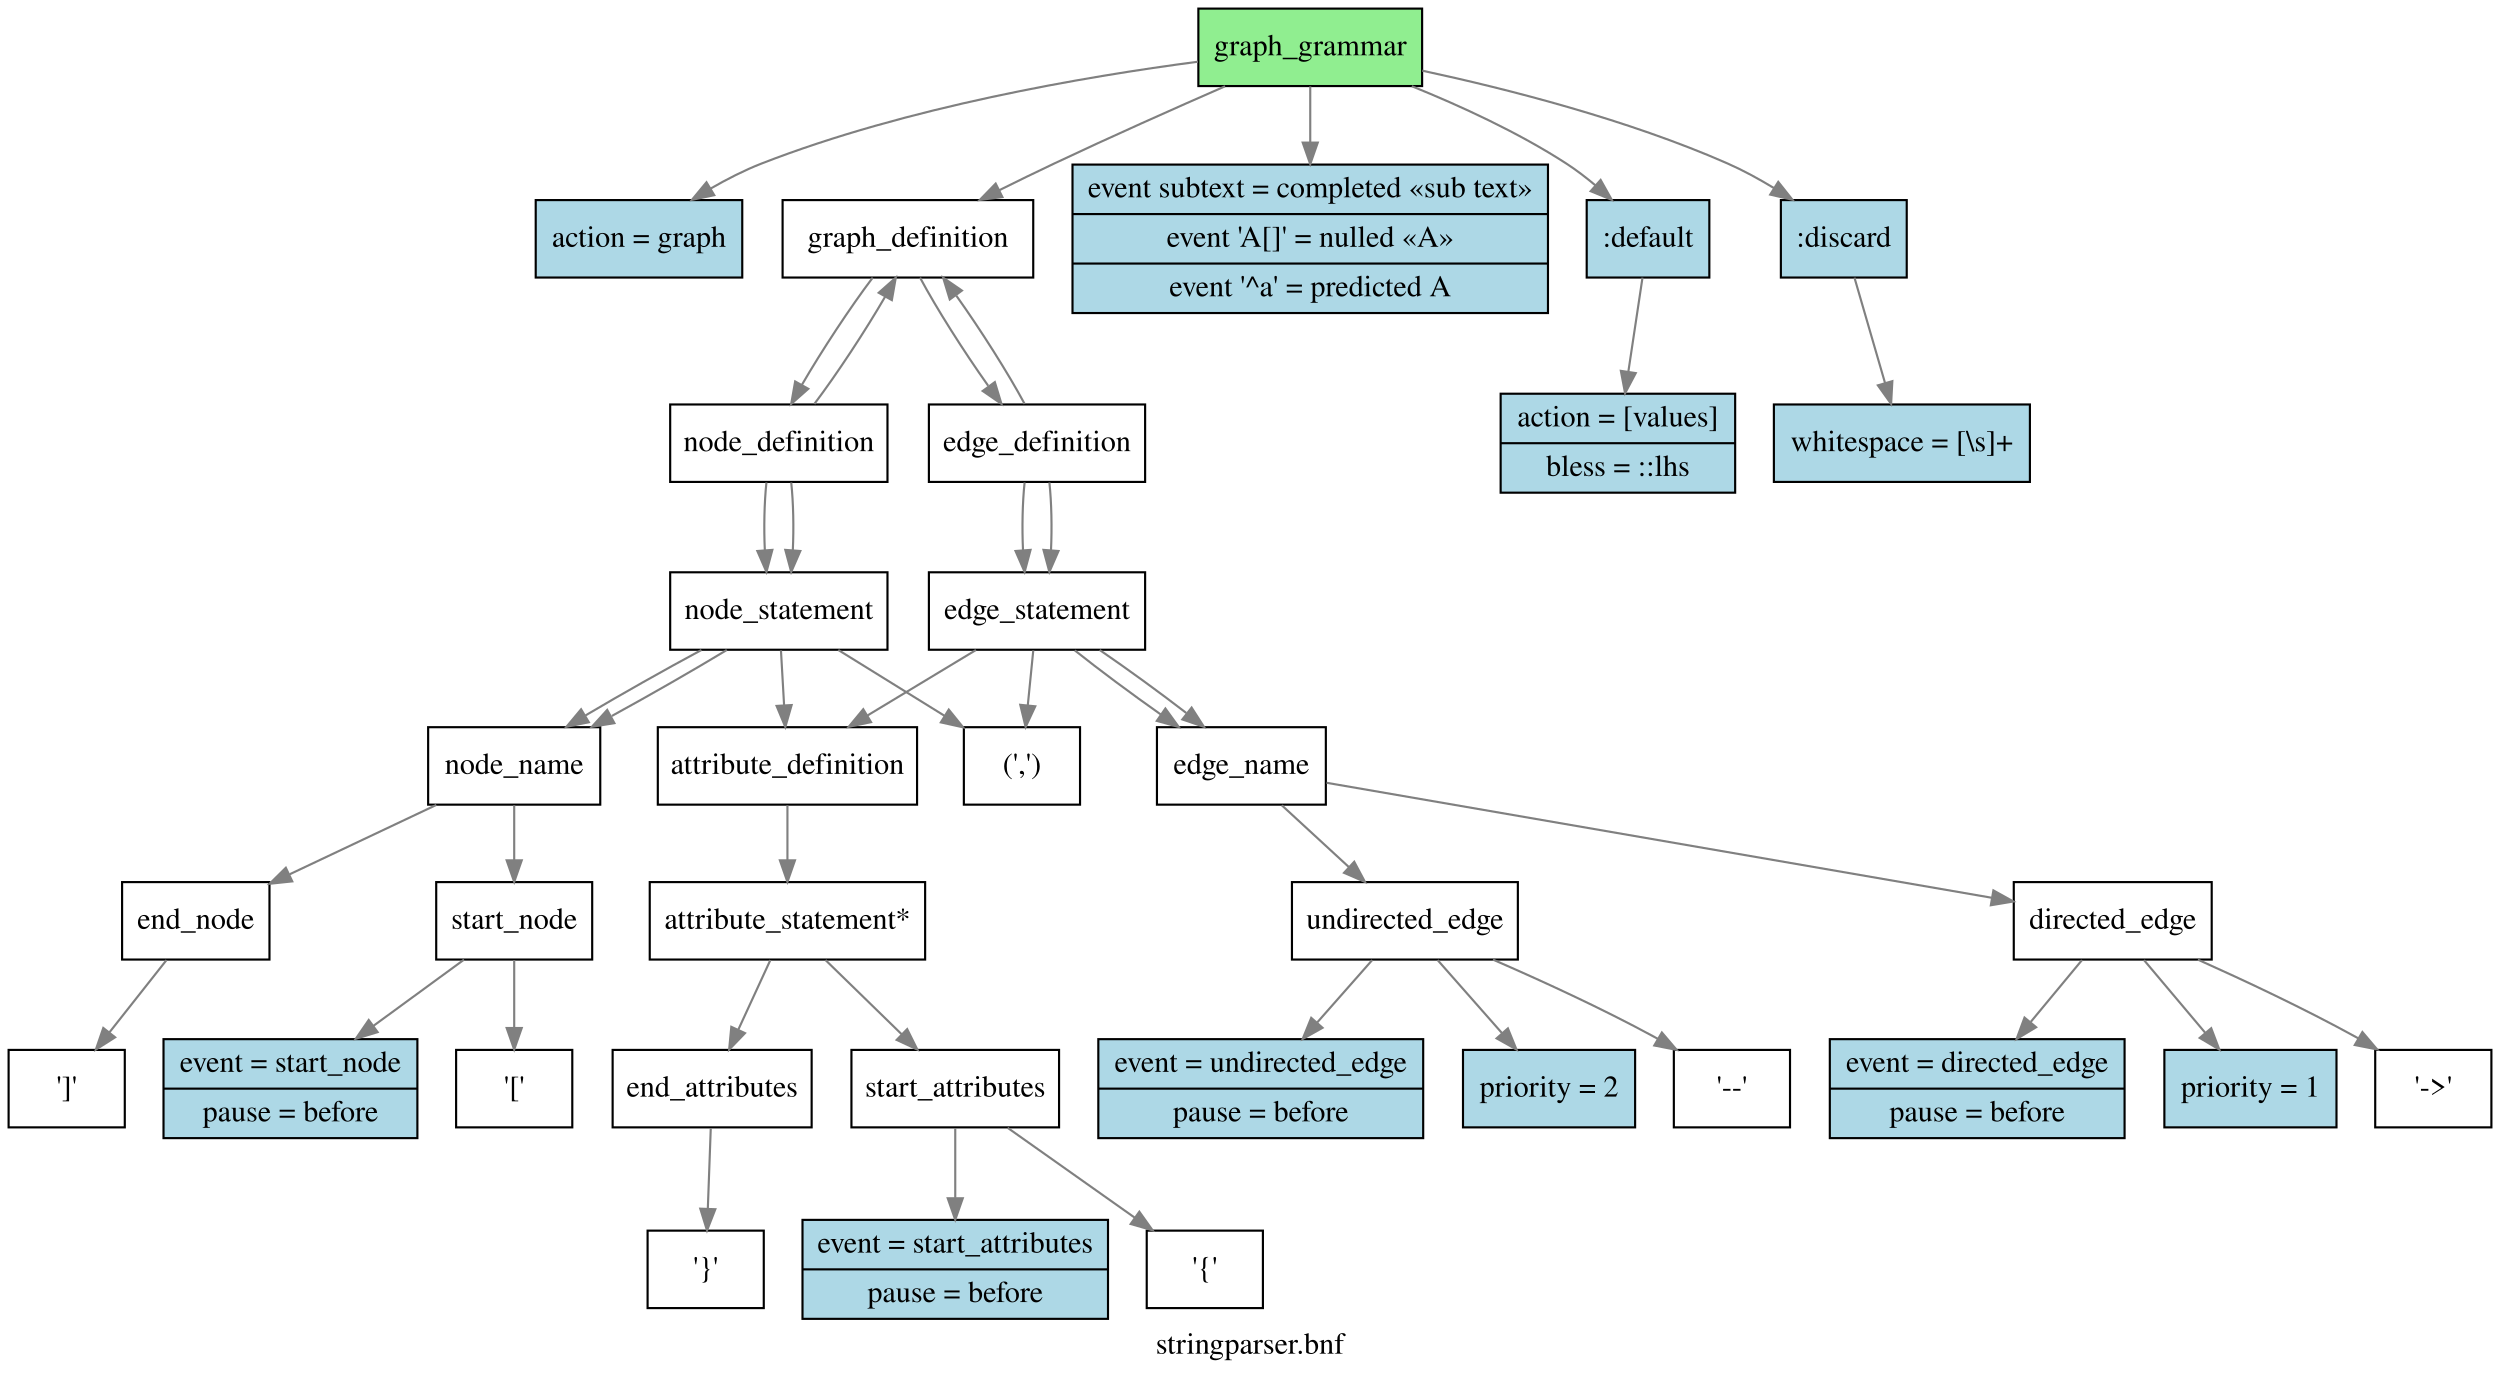
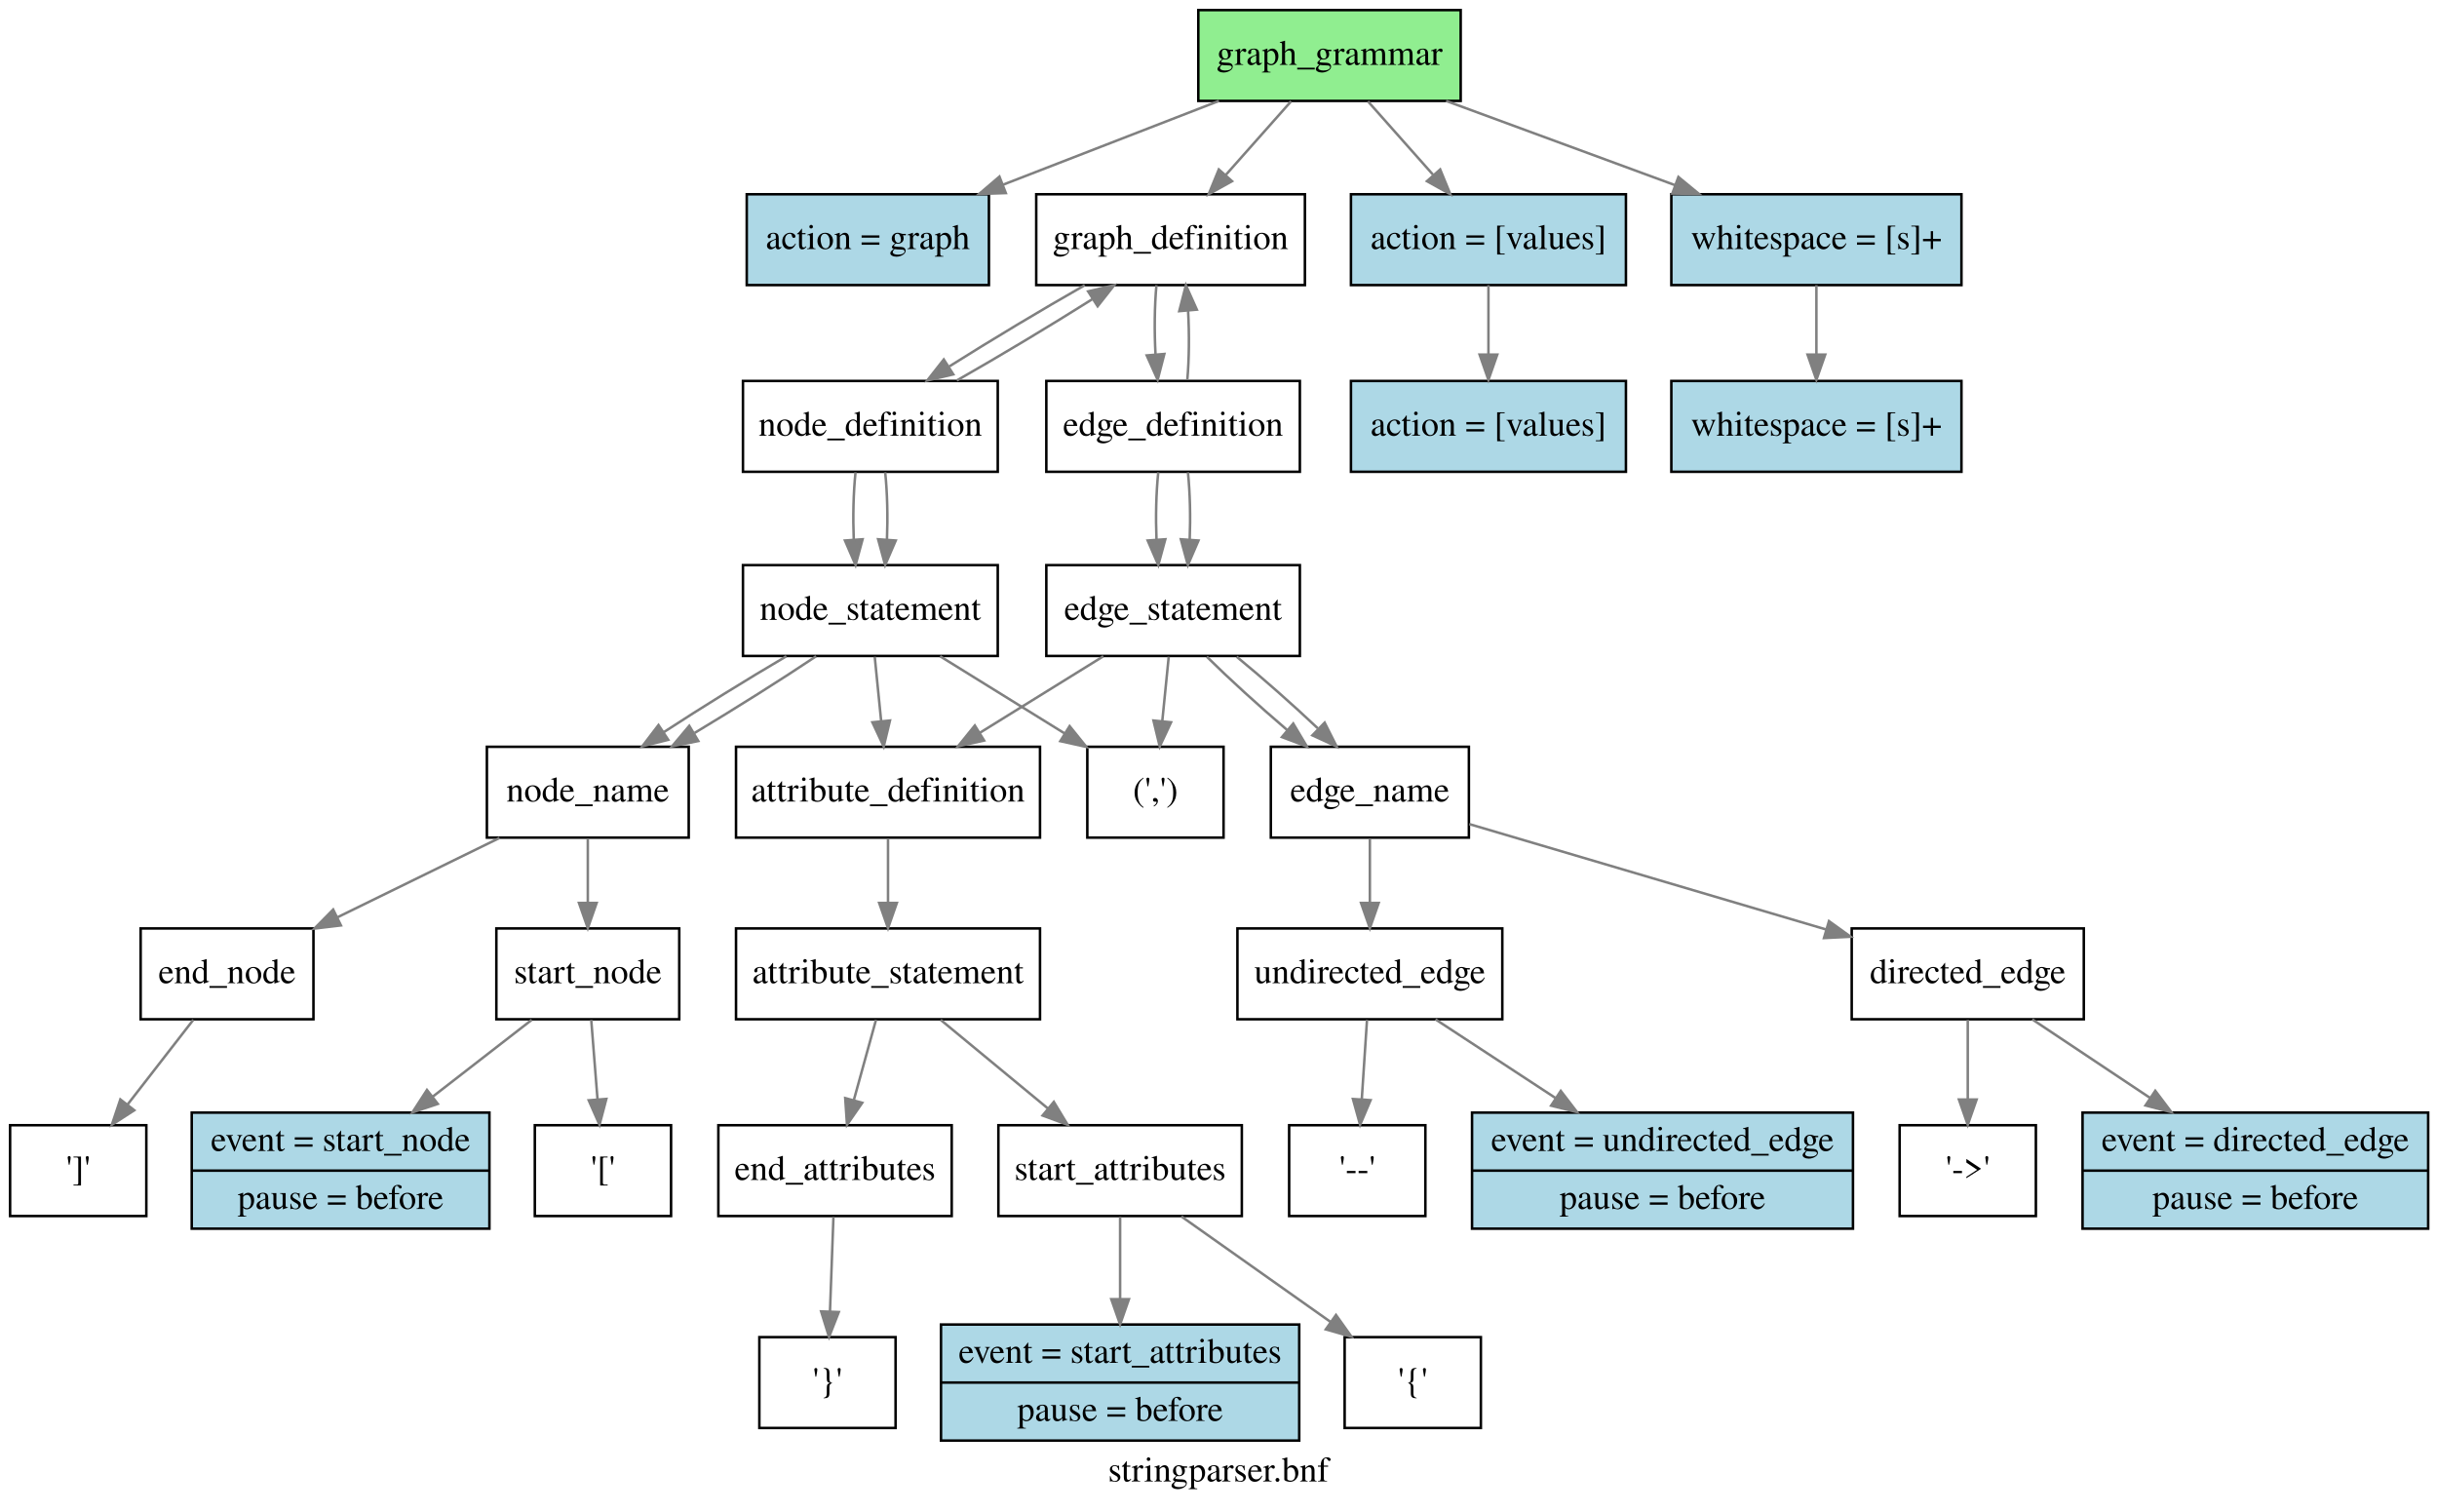
- <svg xmlns="http://www.w3.org/2000/svg" width="1162pt" height="641pt" viewBox="0.00 0.00 1162.00 641.00">
-   <g id="graph0" class="graph" transform="scale(1 1) rotate(0) translate(4 637)">
-     <polygon fill="white" stroke="white" points="-4,5 -4,-637 1159,-637 1159,5 -4,5" />
-     <text text-anchor="middle" x="577" y="-7.8" font-family="Times,serif" font-size="14.00">stringparser.bnf</text>
+ <svg xmlns="http://www.w3.org/2000/svg" width="966pt" height="599pt" viewBox="0.00 0.00 966.00 599.00">
+   <g id="graph0" class="graph" transform="scale(1 1) rotate(0) translate(4 595)">
+     <polygon fill="white" stroke="white" points="-4,5 -4,-595 963,-595 963,5 -4,5" />
+     <text text-anchor="middle" x="479" y="-7.8" font-family="Times,serif" font-size="14.00">stringparser.bnf</text>
    <g id="node1" class="node">
-       <polygon fill="lightgreen" stroke="black" points="657,-633 553,-633 553,-597 657,-597 657,-633" />
-       <text text-anchor="middle" x="605" y="-611.3" font-family="Times,serif" font-size="14.00">graph_grammar</text>
+       <polygon fill="lightgreen" stroke="black" points="575,-591 471,-591 471,-555 575,-555 575,-591" />
+       <text text-anchor="middle" x="523" y="-569.3" font-family="Times,serif" font-size="14.00">graph_grammar</text>
    </g>
    <g id="node2" class="node">
-       <polygon fill="lightblue" stroke="black" points="245,-508 245,-544 341,-544 341,-508 245,-508" />
-       <text text-anchor="middle" x="293" y="-522.3" font-family="Times,serif" font-size="14.00">action = graph</text>
+       <polygon fill="lightblue" stroke="black" points="292,-482 292,-518 388,-518 388,-482 292,-482" />
+       <text text-anchor="middle" x="340" y="-496.3" font-family="Times,serif" font-size="14.00">action = graph</text>
    </g>
    <g id="edge1" class="edge">
-       <path fill="none" stroke="grey" d="M552.757,-608.307C500.171,-601.394 417.415,-587.255 350,-561 341.974,-557.874 333.775,-553.675 326.189,-549.296" />
-       <polygon fill="grey" stroke="grey" points="327.983,-546.291 317.612,-544.126 324.369,-552.286 327.983,-546.291" />
+       <path fill="none" stroke="grey" d="M479.167,-554.994C453.439,-545.012 420.735,-532.324 393.496,-521.755" />
+       <polygon fill="grey" stroke="grey" points="394.699,-518.468 384.11,-518.114 392.167,-524.994 394.699,-518.468" />
    </g>
    <g id="node3" class="node">
-       <polygon fill="none" stroke="black" points="476.25,-544 359.75,-544 359.75,-508 476.25,-508 476.25,-544" />
-       <text text-anchor="middle" x="418" y="-522.3" font-family="Times,serif" font-size="14.00">graph_definition</text>
+       <polygon fill="none" stroke="black" points="513.25,-518 406.75,-518 406.75,-482 513.25,-482 513.25,-518" />
+       <text text-anchor="middle" x="460" y="-496.3" font-family="Times,serif" font-size="14.00">graph_definition</text>
    </g>
    <g id="edge2" class="edge">
-       <path fill="none" stroke="grey" d="M565.403,-596.893C542.157,-586.719 512.277,-573.413 486,-561 477.674,-557.067 468.836,-552.752 460.383,-548.556" />
-       <polygon fill="grey" stroke="grey" points="461.915,-545.409 451.404,-544.073 458.788,-551.672 461.915,-545.409" />
+       <path fill="none" stroke="grey" d="M507.749,-554.813C500.011,-546.092 490.471,-535.34 481.958,-525.746" />
+       <polygon fill="grey" stroke="grey" points="484.365,-523.186 475.11,-518.029 479.129,-527.832 484.365,-523.186" />
+     </g>
+     <g id="node29" class="node">
+       <polygon fill="lightblue" stroke="black" points="531.5,-482 531.5,-518 640.5,-518 640.5,-482 531.5,-482" />
+       <text text-anchor="middle" x="586" y="-496.3" font-family="Times,serif" font-size="14.00">action = [values]</text>
+     </g>
+     <g id="edge36" class="edge">
+       <path fill="none" stroke="grey" d="M538.251,-554.813C545.989,-546.092 555.529,-535.34 564.042,-525.746" />
+       <polygon fill="grey" stroke="grey" points="566.871,-527.832 570.89,-518.029 561.635,-523.186 566.871,-527.832" />
    </g>
    <g id="node31" class="node">
-       <polygon fill="lightblue" stroke="black" points="494.5,-491.5 494.5,-560.5 715.5,-560.5 715.5,-491.5 494.5,-491.5" />
-       <text text-anchor="middle" x="605" y="-545.3" font-family="Times,serif" font-size="14.00">event subtext = completed «sub text»</text>
-       <polyline fill="none" stroke="black" points="494.5,-537.5 715.5,-537.5 " />
-       <text text-anchor="middle" x="605" y="-522.3" font-family="Times,serif" font-size="14.00">event 'A[]' = nulled «A»</text>
-       <polyline fill="none" stroke="black" points="494.5,-514.5 715.5,-514.5 " />
-       <text text-anchor="middle" x="605" y="-499.3" font-family="Times,serif" font-size="14.00">event '^a' = predicted A</text>
+       <polygon fill="lightblue" stroke="black" points="658.5,-482 658.5,-518 773.5,-518 773.5,-482 658.5,-482" />
+       <text text-anchor="middle" x="716" y="-496.3" font-family="Times,serif" font-size="14.00">whitespace = [s]+</text>
    </g>
    <g id="edge38" class="edge">
-       <path fill="none" stroke="grey" d="M605,-596.812C605,-589.328 605,-580.18 605,-571.002" />
-       <polygon fill="grey" stroke="grey" points="608.5,-570.714 605,-560.714 601.5,-570.714 608.5,-570.714" />
-     </g>
-     <g id="node32" class="node">
-       <polygon fill="lightblue" stroke="black" points="790.5,-544 733.5,-544 733.5,-508 790.5,-508 790.5,-544" />
-       <text text-anchor="middle" x="762" y="-522.3" font-family="Times,serif" font-size="14.00">:default</text>
-     </g>
-     <g id="edge39" class="edge">
-       <path fill="none" stroke="grey" d="M652.216,-596.926C674.792,-587.789 701.691,-575.44 724,-561 728.645,-557.994 733.286,-554.429 737.65,-550.757" />
-       <polygon fill="grey" stroke="grey" points="739.971,-553.377 745.144,-544.131 735.334,-548.133 739.971,-553.377" />
-     </g>
-     <g id="node34" class="node">
-       <polygon fill="lightblue" stroke="black" points="882.25,-544 823.75,-544 823.75,-508 882.25,-508 882.25,-544" />
-       <text text-anchor="middle" x="853" y="-522.3" font-family="Times,serif" font-size="14.00">:discard</text>
-     </g>
-     <g id="edge41" class="edge">
-       <path fill="none" stroke="grey" d="M657.065,-604.154C696.96,-595.578 752.816,-581.31 799,-561 806.273,-557.802 813.709,-553.727 820.646,-549.518" />
-       <polygon fill="grey" stroke="grey" points="822.529,-552.468 829.116,-544.17 818.792,-546.549 822.529,-552.468" />
+       <path fill="none" stroke="grey" d="M569.228,-554.994C596.481,-544.968 631.154,-532.213 659.957,-521.617" />
+       <polygon fill="grey" stroke="grey" points="661.303,-524.851 669.48,-518.114 658.886,-518.281 661.303,-524.851" />
    </g>
    <g id="node4" class="node">
-       <polygon fill="none" stroke="black" points="408.5,-449 307.5,-449 307.5,-413 408.5,-413 408.5,-449" />
-       <text text-anchor="middle" x="358" y="-427.3" font-family="Times,serif" font-size="14.00">node_definition</text>
+       <polygon fill="none" stroke="black" points="391.5,-444 290.5,-444 290.5,-408 391.5,-408 391.5,-444" />
+       <text text-anchor="middle" x="341" y="-422.3" font-family="Times,serif" font-size="14.00">node_definition</text>
    </g>
    <g id="edge3" class="edge">
-       <path fill="none" stroke="grey" d="M401.631,-507.942C391.099,-494.003 377.98,-474.067 368.713,-458.118" />
-       <polygon fill="grey" stroke="grey" points="371.694,-456.277 363.752,-449.264 365.587,-459.699 371.694,-456.277" />
+       <path fill="none" stroke="grey" d="M425.959,-481.937C409.049,-472.323 388.834,-460.19 372.312,-449.774" />
+       <polygon fill="grey" stroke="grey" points="373.871,-446.617 363.558,-444.19 370.107,-452.518 373.871,-446.617" />
    </g>
    <g id="node20" class="node">
-       <polygon fill="none" stroke="black" points="528.25,-449 427.75,-449 427.75,-413 528.25,-413 528.25,-449" />
-       <text text-anchor="middle" x="478" y="-427.3" font-family="Times,serif" font-size="14.00">edge_definition</text>
+       <polygon fill="none" stroke="black" points="511.25,-444 410.75,-444 410.75,-408 511.25,-408 511.25,-444" />
+       <text text-anchor="middle" x="461" y="-422.3" font-family="Times,serif" font-size="14.00">edge_definition</text>
    </g>
    <g id="edge22" class="edge">
-       <path fill="none" stroke="grey" d="M423.641,-507.942C431.165,-493.873 443.936,-473.694 455.329,-457.672" />
-       <polygon fill="grey" stroke="grey" points="458.399,-459.403 461.475,-449.264 452.748,-455.272 458.399,-459.403" />
+       <path fill="none" stroke="grey" d="M454.397,-481.937C453.639,-473.719 453.534,-463.66 454.043,-454.406" />
+       <polygon fill="grey" stroke="grey" points="457.531,-454.698 454.878,-444.441 450.555,-454.113 457.531,-454.698" />
    </g>
    <g id="node5" class="node">
-       <polygon fill="none" stroke="black" points="408.5,-371 307.5,-371 307.5,-335 408.5,-335 408.5,-371" />
-       <text text-anchor="middle" x="358" y="-349.3" font-family="Times,serif" font-size="14.00">node_statement</text>
+       <polygon fill="none" stroke="black" points="391.5,-371 290.5,-371 290.5,-335 391.5,-335 391.5,-371" />
+       <text text-anchor="middle" x="341" y="-349.3" font-family="Times,serif" font-size="14.00">node_statement</text>
    </g>
    <g id="edge4" class="edge">
-       <path fill="none" stroke="grey" d="M352.239,-412.754C351.248,-403.426 351.002,-391.691 351.5,-381.165" />
-       <polygon fill="grey" stroke="grey" points="354.991,-381.41 352.246,-371.177 348.011,-380.889 354.991,-381.41" />
+       <path fill="none" stroke="grey" d="M335.122,-407.813C334.282,-399.789 334.049,-390.047 334.422,-381.069" />
+       <polygon fill="grey" stroke="grey" points="337.918,-381.253 335.138,-371.029 330.936,-380.754 337.918,-381.253" />
    </g>
    <g id="edge5" class="edge">
-       <path fill="none" stroke="grey" d="M363.761,-412.754C364.752,-403.426 364.998,-391.691 364.5,-381.165" />
-       <polygon fill="grey" stroke="grey" points="367.989,-380.889 363.754,-371.177 361.009,-381.41 367.989,-380.889" />
+       <path fill="none" stroke="grey" d="M346.878,-407.813C347.718,-399.789 347.951,-390.047 347.578,-381.069" />
+       <polygon fill="grey" stroke="grey" points="351.064,-380.754 346.862,-371.029 344.082,-381.253 351.064,-380.754" />
    </g>
    <g id="edge21" class="edge">
-       <path fill="none" stroke="grey" d="M374.525,-449.264C385.082,-463.263 398.195,-483.209 407.423,-499.118" />
-       <polygon fill="grey" stroke="grey" points="404.423,-500.923 412.359,-507.942 410.532,-497.506 404.423,-500.923" />
+       <path fill="none" stroke="grey" d="M375.265,-444.19C392.203,-453.826 412.417,-465.962 428.906,-476.364" />
+       <polygon fill="grey" stroke="grey" points="427.326,-479.508 437.639,-481.937 431.092,-473.607 427.326,-479.508" />
    </g>
    <g id="node6" class="node">
-       <polygon fill="none" stroke="black" points="275,-299 195,-299 195,-263 275,-263 275,-299" />
-       <text text-anchor="middle" x="235" y="-277.3" font-family="Times,serif" font-size="14.00">node_name</text>
+       <polygon fill="none" stroke="black" points="269,-299 189,-299 189,-263 269,-263 269,-299" />
+       <text text-anchor="middle" x="229" y="-277.3" font-family="Times,serif" font-size="14.00">node_name</text>
    </g>
    <g id="edge6" class="edge">
-       <path fill="none" stroke="grey" d="M322.014,-334.876C304.974,-325.724 284.823,-314.342 268.158,-304.485" />
-       <polygon fill="grey" stroke="grey" points="269.68,-301.317 259.301,-299.19 266.088,-307.325 269.68,-301.317" />
+       <path fill="none" stroke="grey" d="M307.705,-334.876C292.248,-325.808 274.081,-314.552 259.046,-304.759" />
+       <polygon fill="grey" stroke="grey" points="260.875,-301.773 250.6,-299.19 257.021,-307.617 260.875,-301.773" />
    </g>
    <g id="edge7" class="edge">
-       <path fill="none" stroke="grey" d="M333.808,-334.876C318.543,-325.639 298.467,-314.131 280.361,-304.212" />
-       <polygon fill="grey" stroke="grey" points="281.567,-300.884 271.109,-299.19 278.228,-307.036 281.567,-300.884" />
+       <path fill="none" stroke="grey" d="M319.499,-334.876C305.812,-325.724 287.753,-314.342 271.327,-304.485" />
+       <polygon fill="grey" stroke="grey" points="272.793,-301.285 262.408,-299.19 269.22,-307.304 272.793,-301.285" />
    </g>
    <g id="node12" class="node">
-       <polygon fill="none" stroke="black" points="422.25,-299 301.75,-299 301.75,-263 422.25,-263 422.25,-299" />
-       <text text-anchor="middle" x="362" y="-277.3" font-family="Times,serif" font-size="14.00">attribute_definition</text>
+       <polygon fill="none" stroke="black" points="408.25,-299 287.75,-299 287.75,-263 408.25,-263 408.25,-299" />
+       <text text-anchor="middle" x="348" y="-277.3" font-family="Times,serif" font-size="14.00">attribute_definition</text>
    </g>
    <g id="edge13" class="edge">
-       <path fill="none" stroke="grey" d="M358.989,-334.697C359.43,-326.983 359.959,-317.712 360.451,-309.112" />
-       <polygon fill="grey" stroke="grey" points="363.946,-309.288 361.023,-299.104 356.958,-308.888 363.946,-309.288" />
+       <path fill="none" stroke="grey" d="M342.73,-334.697C343.502,-326.983 344.429,-317.712 345.289,-309.112" />
+       <polygon fill="grey" stroke="grey" points="348.777,-309.403 346.29,-299.104 341.812,-308.706 348.777,-309.403" />
    </g>
    <g id="node19" class="node">
-       <polygon fill="none" stroke="black" points="498,-299 444,-299 444,-263 498,-263 498,-299" />
-       <text text-anchor="middle" x="471" y="-277.3" font-family="Times,serif" font-size="14.00">(',')</text>
+       <polygon fill="none" stroke="black" points="481,-299 427,-299 427,-263 481,-263 481,-299" />
+       <text text-anchor="middle" x="454" y="-277.3" font-family="Times,serif" font-size="14.00">(',')</text>
    </g>
    <g id="edge20" class="edge">
-       <path fill="none" stroke="grey" d="M385.643,-334.876C400.528,-325.655 419.066,-314.172 435.059,-304.265" />
-       <polygon fill="grey" stroke="grey" points="436.985,-307.189 443.642,-298.947 433.298,-301.238 436.985,-307.189" />
+       <path fill="none" stroke="grey" d="M368.643,-334.876C383.528,-325.655 402.066,-314.172 418.059,-304.265" />
+       <polygon fill="grey" stroke="grey" points="419.985,-307.189 426.642,-298.947 416.298,-301.238 419.985,-307.189" />
    </g>
    <g id="node7" class="node">
-       <polygon fill="none" stroke="black" points="271.25,-227 198.75,-227 198.75,-191 271.25,-191 271.25,-227" />
-       <text text-anchor="middle" x="235" y="-205.3" font-family="Times,serif" font-size="14.00">start_node</text>
+       <polygon fill="none" stroke="black" points="265.25,-227 192.75,-227 192.75,-191 265.25,-191 265.25,-227" />
+       <text text-anchor="middle" x="229" y="-205.3" font-family="Times,serif" font-size="14.00">start_node</text>
    </g>
    <g id="edge8" class="edge">
-       <path fill="none" stroke="grey" d="M235,-262.697C235,-254.983 235,-245.712 235,-237.112" />
-       <polygon fill="grey" stroke="grey" points="238.5,-237.104 235,-227.104 231.5,-237.104 238.5,-237.104" />
+       <path fill="none" stroke="grey" d="M229,-262.697C229,-254.983 229,-245.712 229,-237.112" />
+       <polygon fill="grey" stroke="grey" points="232.5,-237.104 229,-227.104 225.5,-237.104 232.5,-237.104" />
    </g>
    <g id="node10" class="node">
-       <polygon fill="none" stroke="black" points="121.25,-227 52.75,-227 52.75,-191 121.25,-191 121.25,-227" />
-       <text text-anchor="middle" x="87" y="-205.3" font-family="Times,serif" font-size="14.00">end_node</text>
+       <polygon fill="none" stroke="black" points="120.25,-227 51.75,-227 51.75,-191 120.25,-191 120.25,-227" />
+       <text text-anchor="middle" x="86" y="-205.3" font-family="Times,serif" font-size="14.00">end_node</text>
    </g>
    <g id="edge11" class="edge">
-       <path fill="none" stroke="grey" d="M198.795,-262.876C178.221,-253.145 152.318,-240.894 130.627,-230.635" />
-       <polygon fill="grey" stroke="grey" points="131.842,-227.337 121.306,-226.226 128.849,-233.665 131.842,-227.337" />
+       <path fill="none" stroke="grey" d="M194.018,-262.876C174.658,-253.399 150.415,-241.532 129.804,-231.443" />
+       <polygon fill="grey" stroke="grey" points="131.141,-228.2 120.621,-226.947 128.063,-234.487 131.141,-228.2" />
    </g>
    <g id="node8" class="node">
      <polygon fill="lightblue" stroke="black" points="72,-108 72,-154 190,-154 190,-108 72,-108" />
      <text text-anchor="middle" x="131" y="-138.8" font-family="Times,serif" font-size="14.00">event = start_node</text>
      <polyline fill="none" stroke="black" points="72,-131 190,-131 " />
      <text text-anchor="middle" x="131" y="-115.8" font-family="Times,serif" font-size="14.00">pause = before</text>
    </g>
    <g id="edge9" class="edge">
-       <path fill="none" stroke="grey" d="M211.66,-190.944C199.245,-181.871 183.659,-170.482 169.506,-160.139" />
-       <polygon fill="grey" stroke="grey" points="171.513,-157.271 161.374,-154.196 167.383,-162.922 171.513,-157.271" />
+       <path fill="none" stroke="grey" d="M206.762,-190.754C195.164,-181.76 180.68,-170.528 167.492,-160.3" />
+       <polygon fill="grey" stroke="grey" points="169.533,-157.453 159.486,-154.091 165.243,-162.985 169.533,-157.453" />
    </g>
    <g id="node9" class="node">
      <polygon fill="none" stroke="black" points="262,-149 208,-149 208,-113 262,-113 262,-149" />
      <text text-anchor="middle" x="235" y="-127.3" font-family="Times,serif" font-size="14.00">'['</text>
    </g>
    <g id="edge10" class="edge">
-       <path fill="none" stroke="grey" d="M235,-190.754C235,-181.523 235,-169.935 235,-159.495" />
-       <polygon fill="grey" stroke="grey" points="238.5,-159.177 235,-149.177 231.5,-159.177 238.5,-159.177" />
+       <path fill="none" stroke="grey" d="M230.361,-190.754C231.098,-181.426 232.024,-169.691 232.855,-159.165" />
+       <polygon fill="grey" stroke="grey" points="236.346,-159.422 233.644,-149.177 229.368,-158.871 236.346,-159.422" />
    </g>
    <g id="node11" class="node">
      <polygon fill="none" stroke="black" points="54,-149 0,-149 0,-113 54,-113 54,-149" />
      <text text-anchor="middle" x="27" y="-127.3" font-family="Times,serif" font-size="14.00">']'</text>
    </g>
    <g id="edge12" class="edge">
-       <path fill="none" stroke="grey" d="M73.385,-190.754C65.56,-180.843 55.59,-168.214 46.9,-157.207" />
-       <polygon fill="grey" stroke="grey" points="49.505,-154.857 40.561,-149.177 44.01,-159.195 49.505,-154.857" />
+       <path fill="none" stroke="grey" d="M72.612,-190.754C64.918,-180.843 55.114,-168.214 46.569,-157.207" />
+       <polygon fill="grey" stroke="grey" points="49.232,-154.93 40.335,-149.177 43.703,-159.223 49.232,-154.93" />
    </g>
    <g id="node13" class="node">
-       <polygon fill="none" stroke="black" points="426,-227 298,-227 298,-191 426,-191 426,-227" />
-       <text text-anchor="middle" x="362" y="-205.3" font-family="Times,serif" font-size="14.00">attribute_statement*</text>
+       <polygon fill="none" stroke="black" points="408.25,-227 287.75,-227 287.75,-191 408.25,-191 408.25,-227" />
+       <text text-anchor="middle" x="348" y="-205.3" font-family="Times,serif" font-size="14.00">attribute_statement</text>
    </g>
    <g id="edge14" class="edge">
-       <path fill="none" stroke="grey" d="M362,-262.697C362,-254.983 362,-245.712 362,-237.112" />
-       <polygon fill="grey" stroke="grey" points="365.5,-237.104 362,-227.104 358.5,-237.104 365.5,-237.104" />
+       <path fill="none" stroke="grey" d="M348,-262.697C348,-254.983 348,-245.712 348,-237.112" />
+       <polygon fill="grey" stroke="grey" points="351.5,-237.104 348,-227.104 344.5,-237.104 351.5,-237.104" />
    </g>
    <g id="node14" class="node">
      <polygon fill="none" stroke="black" points="488.25,-149 391.75,-149 391.75,-113 488.25,-113 488.25,-149" />
      <text text-anchor="middle" x="440" y="-127.3" font-family="Times,serif" font-size="14.00">start_attributes</text>
    </g>
    <g id="edge15" class="edge">
-       <path fill="none" stroke="grey" d="M379.699,-190.754C390.171,-180.551 403.598,-167.469 415.122,-156.24" />
-       <polygon fill="grey" stroke="grey" points="417.651,-158.663 422.371,-149.177 412.766,-153.649 417.651,-158.663" />
+       <path fill="none" stroke="grey" d="M368.876,-190.754C381.462,-180.357 397.668,-166.97 411.431,-155.6" />
+       <polygon fill="grey" stroke="grey" points="413.726,-158.245 419.206,-149.177 409.268,-152.848 413.726,-158.245" />
    </g>
    <g id="node17" class="node">
      <polygon fill="none" stroke="black" points="373.25,-149 280.75,-149 280.75,-113 373.25,-113 373.25,-149" />
      <text text-anchor="middle" x="327" y="-127.3" font-family="Times,serif" font-size="14.00">end_attributes</text>
    </g>
    <g id="edge18" class="edge">
-       <path fill="none" stroke="grey" d="M354.058,-190.754C349.672,-181.232 344.132,-169.201 339.208,-158.509" />
-       <polygon fill="grey" stroke="grey" points="342.273,-156.796 334.911,-149.177 335.915,-159.724 342.273,-156.796" />
+       <path fill="none" stroke="grey" d="M343.235,-190.754C340.63,-181.329 337.347,-169.446 334.415,-158.837" />
+       <polygon fill="grey" stroke="grey" points="337.783,-157.884 331.746,-149.177 331.036,-159.748 337.783,-157.884" />
    </g>
    <g id="node15" class="node">
      <polygon fill="lightblue" stroke="black" points="369,-24 369,-70 511,-70 511,-24 369,-24" />
      <text text-anchor="middle" x="440" y="-54.8" font-family="Times,serif" font-size="14.00">event = start_attributes</text>
      <polyline fill="none" stroke="black" points="369,-47 511,-47 " />
      <text text-anchor="middle" x="440" y="-31.8" font-family="Times,serif" font-size="14.00">pause = before</text>
    </g>
    <g id="edge16" class="edge">
      <path fill="none" stroke="grey" d="M440,-112.61C440,-103.204 440,-91.284 440,-80.251" />
      <polygon fill="grey" stroke="grey" points="443.5,-80.055 440,-70.055 436.5,-80.055 443.5,-80.055" />
    </g>
    <g id="node16" class="node">
      <polygon fill="none" stroke="black" points="583,-65 529,-65 529,-29 583,-29 583,-65" />
      <text text-anchor="middle" x="556" y="-43.3" font-family="Times,serif" font-size="14.00">'{'</text>
    </g>
    <g id="edge17" class="edge">
      <path fill="none" stroke="grey" d="M464.317,-112.81C481.486,-100.674 504.68,-84.278 523.443,-71.014" />
      <polygon fill="grey" stroke="grey" points="525.569,-73.798 531.715,-65.167 521.528,-68.082 525.569,-73.798" />
    </g>
    <g id="node18" class="node">
      <polygon fill="none" stroke="black" points="351,-65 297,-65 297,-29 351,-29 351,-65" />
      <text text-anchor="middle" x="324" y="-43.3" font-family="Times,serif" font-size="14.00">'}'</text>
    </g>
    <g id="edge19" class="edge">
      <path fill="none" stroke="grey" d="M326.364,-112.61C325.967,-101.774 325.449,-87.601 324.998,-75.291" />
      <polygon fill="grey" stroke="grey" points="328.488,-74.949 324.625,-65.084 321.493,-75.205 328.488,-74.949" />
    </g>
    <g id="node21" class="node">
-       <polygon fill="none" stroke="black" points="528.25,-371 427.75,-371 427.75,-335 528.25,-335 528.25,-371" />
-       <text text-anchor="middle" x="478" y="-349.3" font-family="Times,serif" font-size="14.00">edge_statement</text>
+       <polygon fill="none" stroke="black" points="511.25,-371 410.75,-371 410.75,-335 511.25,-335 511.25,-371" />
+       <text text-anchor="middle" x="461" y="-349.3" font-family="Times,serif" font-size="14.00">edge_statement</text>
    </g>
    <g id="edge23" class="edge">
-       <path fill="none" stroke="grey" d="M472.239,-412.754C471.248,-403.426 471.002,-391.691 471.5,-381.165" />
-       <polygon fill="grey" stroke="grey" points="474.991,-381.41 472.246,-371.177 468.011,-380.889 474.991,-381.41" />
+       <path fill="none" stroke="grey" d="M455.122,-407.813C454.282,-399.789 454.049,-390.047 454.422,-381.069" />
+       <polygon fill="grey" stroke="grey" points="457.918,-381.253 455.138,-371.029 450.936,-380.754 457.918,-381.253" />
    </g>
    <g id="edge24" class="edge">
-       <path fill="none" stroke="grey" d="M483.761,-412.754C484.752,-403.426 484.998,-391.691 484.5,-381.165" />
-       <polygon fill="grey" stroke="grey" points="487.989,-380.889 483.754,-371.177 481.009,-381.41 487.989,-380.889" />
+       <path fill="none" stroke="grey" d="M466.878,-407.813C467.718,-399.789 467.951,-390.047 467.578,-381.069" />
+       <polygon fill="grey" stroke="grey" points="471.064,-380.754 466.862,-371.029 464.082,-381.253 471.064,-380.754" />
+     </g>
+     <g id="edge35" class="edge">
+       <path fill="none" stroke="grey" d="M466.637,-444.441C467.367,-452.625 467.46,-462.572 466.95,-471.719" />
+       <polygon fill="grey" stroke="grey" points="463.441,-471.675 466.077,-481.937 470.415,-472.271 463.441,-471.675" />
+     </g>
+     <g id="node22" class="node">
+       <polygon fill="none" stroke="black" points="578.25,-299 499.75,-299 499.75,-263 578.25,-263 578.25,-299" />
+       <text text-anchor="middle" x="539" y="-277.3" font-family="Times,serif" font-size="14.00">edge_name</text>
+     </g>
+     <g id="edge25" class="edge">
+       <path fill="none" stroke="grey" d="M474.365,-334.697C483.194,-325.965 494.973,-315.24 506.105,-305.75" />
+       <polygon fill="grey" stroke="grey" points="508.624,-308.207 514.046,-299.104 504.131,-302.839 508.624,-308.207" />
+     </g>
+     <g id="edge26" class="edge">
+       <path fill="none" stroke="grey" d="M486.197,-334.697C496.62,-326.135 508.478,-315.656 518.38,-306.304" />
+       <polygon fill="grey" stroke="grey" points="521.074,-308.569 525.836,-299.104 516.211,-303.533 521.074,-308.569" />
+     </g>
+     <g id="edge33" class="edge">
+       <path fill="none" stroke="grey" d="M433.357,-334.876C418.582,-325.724 400.209,-314.342 384.297,-304.485" />
+       <polygon fill="grey" stroke="grey" points="386.093,-301.481 375.749,-299.19 382.407,-307.431 386.093,-301.481" />
+     </g>
+     <g id="edge34" class="edge">
+       <path fill="none" stroke="grey" d="M459.27,-334.697C458.498,-326.983 457.571,-317.712 456.711,-309.112" />
+       <polygon fill="grey" stroke="grey" points="460.188,-308.706 455.71,-299.104 453.223,-309.403 460.188,-308.706" />
+     </g>
+     <g id="node23" class="node">
+       <polygon fill="none" stroke="black" points="822,-227 730,-227 730,-191 822,-191 822,-227" />
+       <text text-anchor="middle" x="776" y="-205.3" font-family="Times,serif" font-size="14.00">directed_edge</text>
+     </g>
+     <g id="edge27" class="edge">
+       <path fill="none" stroke="grey" d="M578.402,-268.362C617.071,-256.941 676.42,-239.412 719.987,-226.544" />
+       <polygon fill="grey" stroke="grey" points="720.986,-229.898 729.585,-223.709 719.003,-223.185 720.986,-229.898" />
+     </g>
+     <g id="node26" class="node">
+       <polygon fill="none" stroke="black" points="591.5,-227 486.5,-227 486.5,-191 591.5,-191 591.5,-227" />
+       <text text-anchor="middle" x="539" y="-205.3" font-family="Times,serif" font-size="14.00">undirected_edge</text>
+     </g>
+     <g id="edge30" class="edge">
+       <path fill="none" stroke="grey" d="M539,-262.697C539,-254.983 539,-245.712 539,-237.112" />
+       <polygon fill="grey" stroke="grey" points="542.5,-237.104 539,-227.104 535.5,-237.104 542.5,-237.104" />
+     </g>
+     <g id="node24" class="node">
+       <polygon fill="lightblue" stroke="black" points="821.5,-108 821.5,-154 958.5,-154 958.5,-108 821.5,-108" />
+       <text text-anchor="middle" x="890" y="-138.8" font-family="Times,serif" font-size="14.00">event = directed_edge</text>
+       <polyline fill="none" stroke="black" points="821.5,-131 958.5,-131 " />
+       <text text-anchor="middle" x="890" y="-115.8" font-family="Times,serif" font-size="14.00">pause = before</text>
+     </g>
+     <g id="edge28" class="edge">
+       <path fill="none" stroke="grey" d="M801.584,-190.944C815.32,-181.786 832.597,-170.269 848.226,-159.85" />
+       <polygon fill="grey" stroke="grey" points="850.327,-162.655 856.706,-154.196 846.444,-156.831 850.327,-162.655" />
+     </g>
+     <g id="node25" class="node">
+       <polygon fill="none" stroke="black" points="803,-149 749,-149 749,-113 803,-113 803,-149" />
+       <text text-anchor="middle" x="776" y="-127.3" font-family="Times,serif" font-size="14.00">'-&gt;'</text>
+     </g>
+     <g id="edge29" class="edge">
+       <path fill="none" stroke="grey" d="M776,-190.754C776,-181.523 776,-169.935 776,-159.495" />
+       <polygon fill="grey" stroke="grey" points="779.5,-159.177 776,-149.177 772.5,-159.177 779.5,-159.177" />
+     </g>
+     <g id="node27" class="node">
+       <polygon fill="lightblue" stroke="black" points="579.5,-108 579.5,-154 730.5,-154 730.5,-108 579.5,-108" />
+       <text text-anchor="middle" x="655" y="-138.8" font-family="Times,serif" font-size="14.00">event = undirected_edge</text>
+       <polyline fill="none" stroke="black" points="579.5,-131 730.5,-131 " />
+       <text text-anchor="middle" x="655" y="-115.8" font-family="Times,serif" font-size="14.00">pause = before</text>
+     </g>
+     <g id="edge31" class="edge">
+       <path fill="none" stroke="grey" d="M565.033,-190.944C579.01,-181.786 596.59,-170.269 612.493,-159.85" />
+       <polygon fill="grey" stroke="grey" points="614.675,-162.604 621.122,-154.196 610.839,-156.749 614.675,-162.604" />
+     </g>
+     <g id="node28" class="node">
+       <polygon fill="none" stroke="black" points="561,-149 507,-149 507,-113 561,-113 561,-149" />
+       <text text-anchor="middle" x="534" y="-127.3" font-family="Times,serif" font-size="14.00">'--'</text>
+     </g>
+     <g id="edge32" class="edge">
+       <path fill="none" stroke="grey" d="M537.865,-190.754C537.252,-181.426 536.48,-169.691 535.787,-159.165" />
+       <polygon fill="grey" stroke="grey" points="539.279,-158.926 535.13,-149.177 532.294,-159.386 539.279,-158.926" />
+     </g>
+     <g id="node30" class="node">
+       <polygon fill="lightblue" stroke="black" points="531.5,-408 531.5,-444 640.5,-444 640.5,-408 531.5,-408" />
+       <text text-anchor="middle" x="586" y="-422.3" font-family="Times,serif" font-size="14.00">action = [values]</text>
    </g>
    <g id="edge37" class="edge">
-       <path fill="none" stroke="grey" d="M472.248,-449.264C464.673,-463.394 451.883,-483.582 440.504,-499.562" />
-       <polygon fill="grey" stroke="grey" points="437.452,-497.806 434.369,-507.942 443.1,-501.941 437.452,-497.806" />
-     </g>
-     <g id="node22" class="node">
-       <polygon fill="none" stroke="black" points="612.25,-299 533.75,-299 533.75,-263 612.25,-263 612.25,-299" />
-       <text text-anchor="middle" x="573" y="-277.3" font-family="Times,serif" font-size="14.00">edge_name</text>
-     </g>
-     <g id="edge25" class="edge">
-       <path fill="none" stroke="grey" d="M495.567,-334.697C506.835,-325.711 521.741,-314.614 535.509,-304.924" />
-       <polygon fill="grey" stroke="grey" points="537.674,-307.682 543.892,-299.104 533.681,-301.932 537.674,-307.682" />
-     </g>
-     <g id="edge26" class="edge">
-       <path fill="none" stroke="grey" d="M507.137,-334.876C520.02,-326.063 534.961,-315.182 547.41,-305.586" />
-       <polygon fill="grey" stroke="grey" points="549.862,-308.112 555.575,-299.19 545.545,-302.602 549.862,-308.112" />
-     </g>
-     <g id="edge35" class="edge">
-       <path fill="none" stroke="grey" d="M449.623,-334.876C434.456,-325.724 415.595,-314.342 399.261,-304.485" />
-       <polygon fill="grey" stroke="grey" points="400.856,-301.36 390.486,-299.19 397.239,-307.353 400.856,-301.36" />
-     </g>
-     <g id="edge36" class="edge">
-       <path fill="none" stroke="grey" d="M476.27,-334.697C475.498,-326.983 474.571,-317.712 473.711,-309.112" />
-       <polygon fill="grey" stroke="grey" points="477.188,-308.706 472.71,-299.104 470.223,-309.403 477.188,-308.706" />
-     </g>
-     <g id="node23" class="node">
-       <polygon fill="none" stroke="black" points="1024,-227 932,-227 932,-191 1024,-191 1024,-227" />
-       <text text-anchor="middle" x="978" y="-205.3" font-family="Times,serif" font-size="14.00">directed_edge</text>
-     </g>
-     <g id="edge27" class="edge">
-       <path fill="none" stroke="grey" d="M612.571,-273.161C684.891,-260.661 838.602,-234.094 921.762,-219.72" />
-       <polygon fill="grey" stroke="grey" points="922.531,-223.139 931.789,-217.987 921.339,-216.241 922.531,-223.139" />
-     </g>
-     <g id="node27" class="node">
-       <polygon fill="none" stroke="black" points="701.5,-227 596.5,-227 596.5,-191 701.5,-191 701.5,-227" />
-       <text text-anchor="middle" x="649" y="-205.3" font-family="Times,serif" font-size="14.00">undirected_edge</text>
-     </g>
-     <g id="edge31" class="edge">
-       <path fill="none" stroke="grey" d="M591.787,-262.697C601.174,-254.05 612.684,-243.449 622.913,-234.027" />
-       <polygon fill="grey" stroke="grey" points="625.445,-236.454 630.43,-227.104 620.703,-231.305 625.445,-236.454" />
-     </g>
-     <g id="node24" class="node">
-       <polygon fill="lightblue" stroke="black" points="846.5,-108 846.5,-154 983.5,-154 983.5,-108 846.5,-108" />
-       <text text-anchor="middle" x="915" y="-138.8" font-family="Times,serif" font-size="14.00">event = directed_edge</text>
-       <polyline fill="none" stroke="black" points="846.5,-131 983.5,-131 " />
-       <text text-anchor="middle" x="915" y="-115.8" font-family="Times,serif" font-size="14.00">pause = before</text>
-     </g>
-     <g id="edge28" class="edge">
-       <path fill="none" stroke="grey" d="M963.704,-190.754C956.67,-182.269 947.986,-171.792 939.907,-162.046" />
-       <polygon fill="grey" stroke="grey" points="942.389,-159.556 933.312,-154.091 936.999,-164.023 942.389,-159.556" />
-     </g>
-     <g id="node25" class="node">
-       <polygon fill="lightblue" stroke="black" points="1002,-113 1002,-149 1082,-149 1082,-113 1002,-113" />
-       <text text-anchor="middle" x="1042" y="-127.3" font-family="Times,serif" font-size="14.00">priority = 1</text>
-     </g>
-     <g id="edge29" class="edge">
-       <path fill="none" stroke="grey" d="M992.523,-190.754C1000.95,-180.746 1011.71,-167.966 1021.05,-156.884" />
-       <polygon fill="grey" stroke="grey" points="1023.77,-159.081 1027.53,-149.177 1018.42,-154.572 1023.77,-159.081" />
-     </g>
-     <g id="node26" class="node">
-       <polygon fill="none" stroke="black" points="1154,-149 1100,-149 1100,-113 1154,-113 1154,-149" />
-       <text text-anchor="middle" x="1127" y="-127.3" font-family="Times,serif" font-size="14.00">'-&gt;'</text>
-     </g>
-     <g id="edge30" class="edge">
-       <path fill="none" stroke="grey" d="M1017.59,-190.954C1039.56,-181.116 1067.18,-168.122 1091,-155 1091.41,-154.776 1091.81,-154.55 1092.22,-154.321" />
-       <polygon fill="grey" stroke="grey" points="1094.04,-157.313 1100.89,-149.235 1090.5,-151.276 1094.04,-157.313" />
-     </g>
-     <g id="node28" class="node">
-       <polygon fill="lightblue" stroke="black" points="506.5,-108 506.5,-154 657.5,-154 657.5,-108 506.5,-108" />
-       <text text-anchor="middle" x="582" y="-138.8" font-family="Times,serif" font-size="14.00">event = undirected_edge</text>
-       <polyline fill="none" stroke="black" points="506.5,-131 657.5,-131 " />
-       <text text-anchor="middle" x="582" y="-115.8" font-family="Times,serif" font-size="14.00">pause = before</text>
-     </g>
-     <g id="edge32" class="edge">
-       <path fill="none" stroke="grey" d="M633.797,-190.754C626.241,-182.184 616.895,-171.582 608.23,-161.754" />
-       <polygon fill="grey" stroke="grey" points="610.713,-159.278 601.475,-154.091 605.462,-163.907 610.713,-159.278" />
-     </g>
-     <g id="node29" class="node">
-       <polygon fill="lightblue" stroke="black" points="676,-113 676,-149 756,-149 756,-113 676,-113" />
-       <text text-anchor="middle" x="716" y="-127.3" font-family="Times,serif" font-size="14.00">priority = 2</text>
-     </g>
-     <g id="edge33" class="edge">
-       <path fill="none" stroke="grey" d="M664.203,-190.754C673.027,-180.746 684.293,-167.966 694.063,-156.884" />
-       <polygon fill="grey" stroke="grey" points="696.869,-158.993 700.857,-149.177 691.618,-154.364 696.869,-158.993" />
-     </g>
-     <g id="node30" class="node">
-       <polygon fill="none" stroke="black" points="828,-149 774,-149 774,-113 828,-113 828,-149" />
-       <text text-anchor="middle" x="801" y="-127.3" font-family="Times,serif" font-size="14.00">'--'</text>
-     </g>
-     <g id="edge34" class="edge">
-       <path fill="none" stroke="grey" d="M689.943,-190.964C712.466,-181.18 740.692,-168.234 765,-155 765.529,-154.712 766.061,-154.419 766.595,-154.122" />
-       <polygon fill="grey" stroke="grey" points="768.441,-157.096 775.305,-149.026 764.907,-151.054 768.441,-157.096" />
-     </g>
-     <g id="node33" class="node">
-       <polygon fill="lightblue" stroke="black" points="693.5,-408 693.5,-454 802.5,-454 802.5,-408 693.5,-408" />
-       <text text-anchor="middle" x="748" y="-438.8" font-family="Times,serif" font-size="14.00">action = [values]</text>
-       <polyline fill="none" stroke="black" points="693.5,-431 802.5,-431 " />
-       <text text-anchor="middle" x="748" y="-415.8" font-family="Times,serif" font-size="14.00">bless = ::lhs</text>
-     </g>
-     <g id="edge40" class="edge">
-       <path fill="none" stroke="grey" d="M759.432,-507.942C757.603,-495.79 755.087,-479.08 752.882,-464.427" />
-       <polygon fill="grey" stroke="grey" points="756.294,-463.584 751.344,-454.217 749.372,-464.626 756.294,-463.584" />
-     </g>
-     <g id="node35" class="node">
-       <polygon fill="lightblue" stroke="black" points="820.5,-413 820.5,-449 939.5,-449 939.5,-413 820.5,-413" />
-       <text text-anchor="middle" x="880" y="-427.3" font-family="Times,serif" font-size="14.00">whitespace = [\s]+</text>
-     </g>
-     <g id="edge42" class="edge">
-       <path fill="none" stroke="grey" d="M857.952,-507.942C861.924,-494.263 867.571,-474.81 872.156,-459.017" />
-       <polygon fill="grey" stroke="grey" points="875.561,-459.844 874.988,-449.264 868.838,-457.892 875.561,-459.844" />
+       <path fill="none" stroke="grey" d="M586,-481.937C586,-473.807 586,-463.876 586,-454.705" />
+       <polygon fill="grey" stroke="grey" points="589.5,-454.441 586,-444.441 582.5,-454.441 589.5,-454.441" />
+     </g>
+     <g id="node32" class="node">
+       <polygon fill="lightblue" stroke="black" points="658.5,-408 658.5,-444 773.5,-444 773.5,-408 658.5,-408" />
+       <text text-anchor="middle" x="716" y="-422.3" font-family="Times,serif" font-size="14.00">whitespace = [s]+</text>
+     </g>
+     <g id="edge39" class="edge">
+       <path fill="none" stroke="grey" d="M716,-481.937C716,-473.807 716,-463.876 716,-454.705" />
+       <polygon fill="grey" stroke="grey" points="719.5,-454.441 716,-444.441 712.5,-454.441 719.5,-454.441" />
    </g>
  </g>
</svg>
